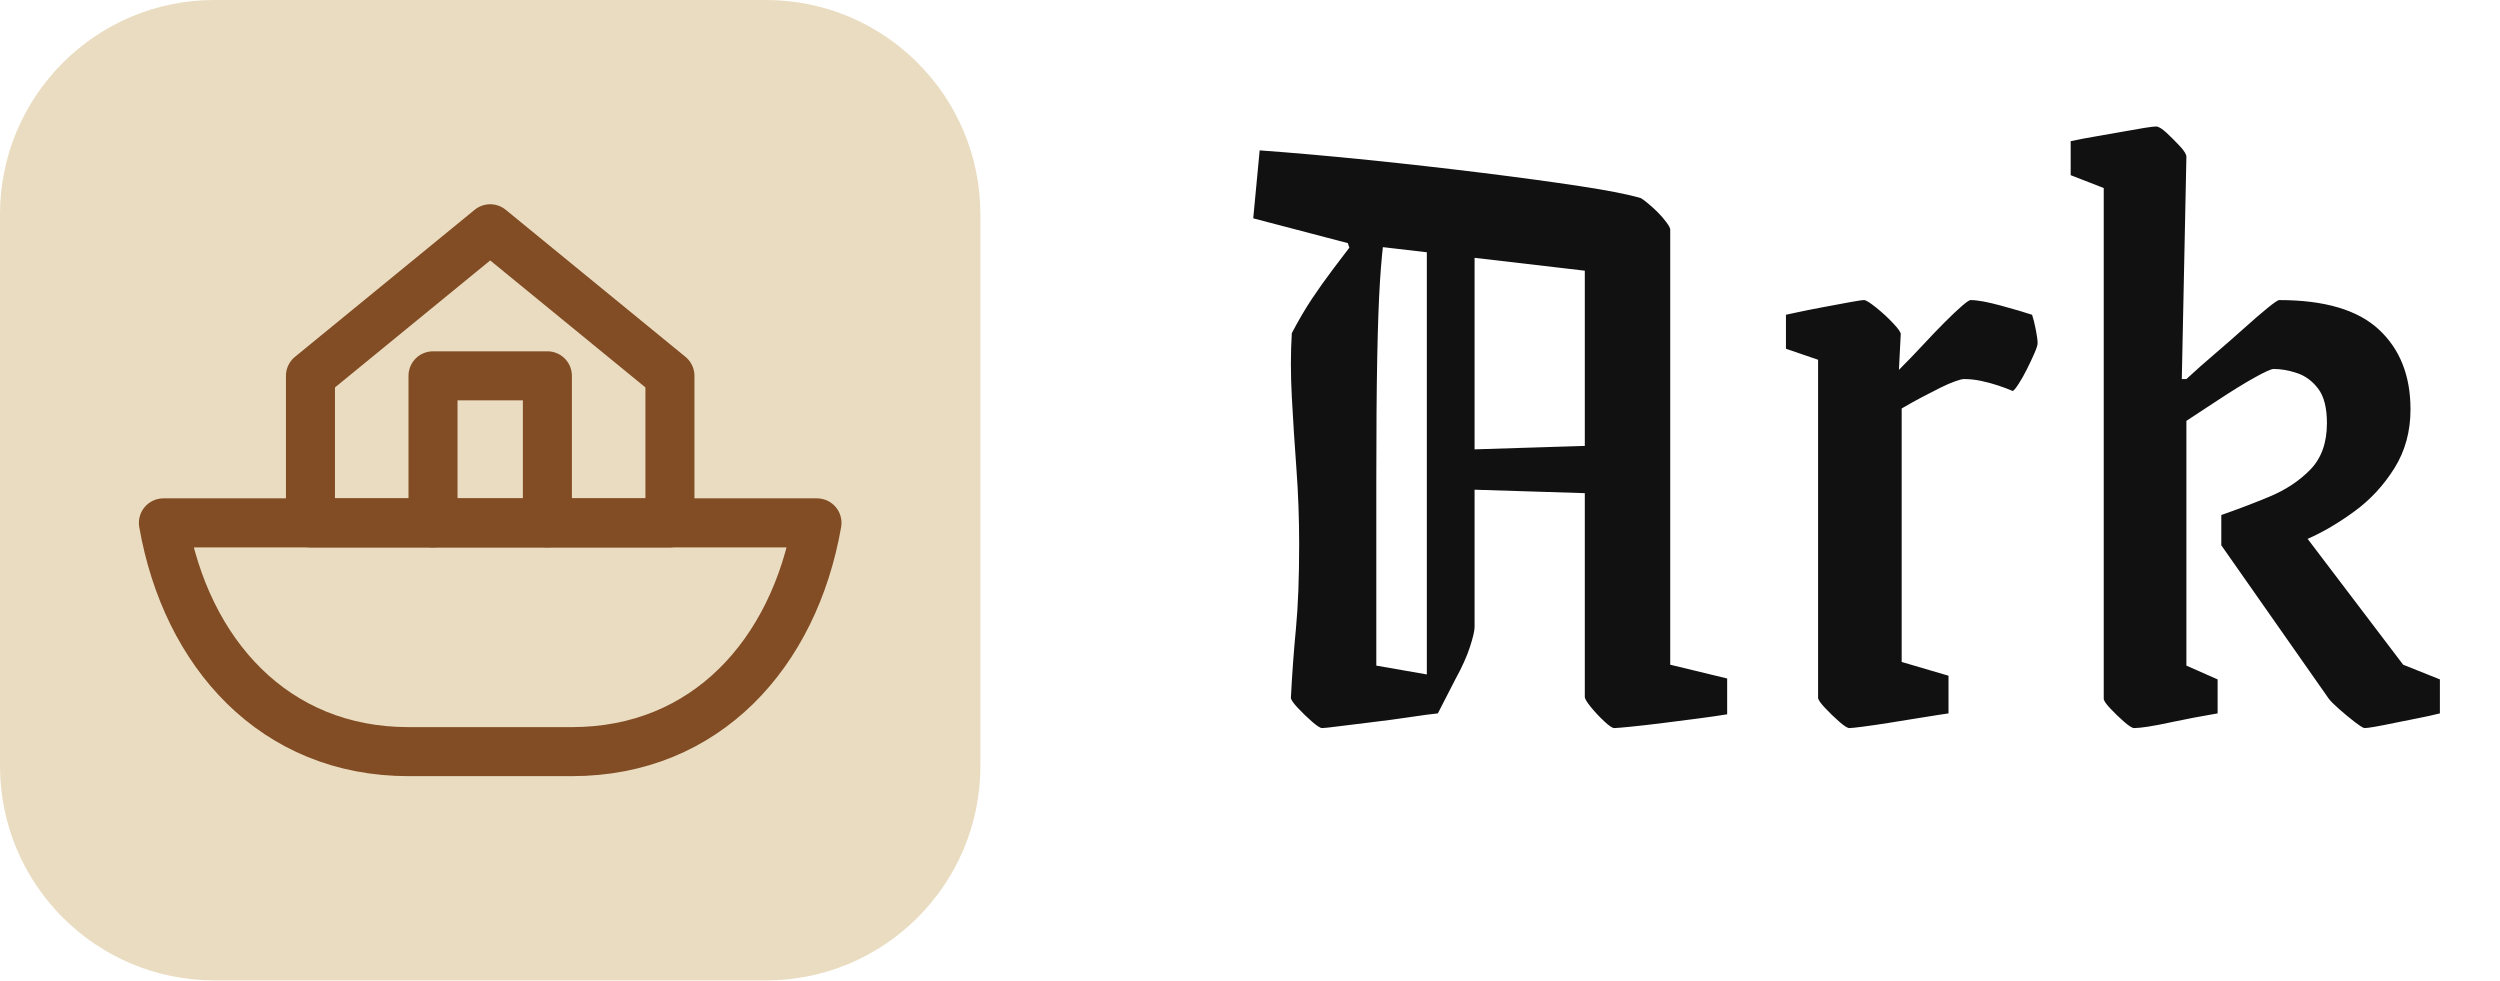
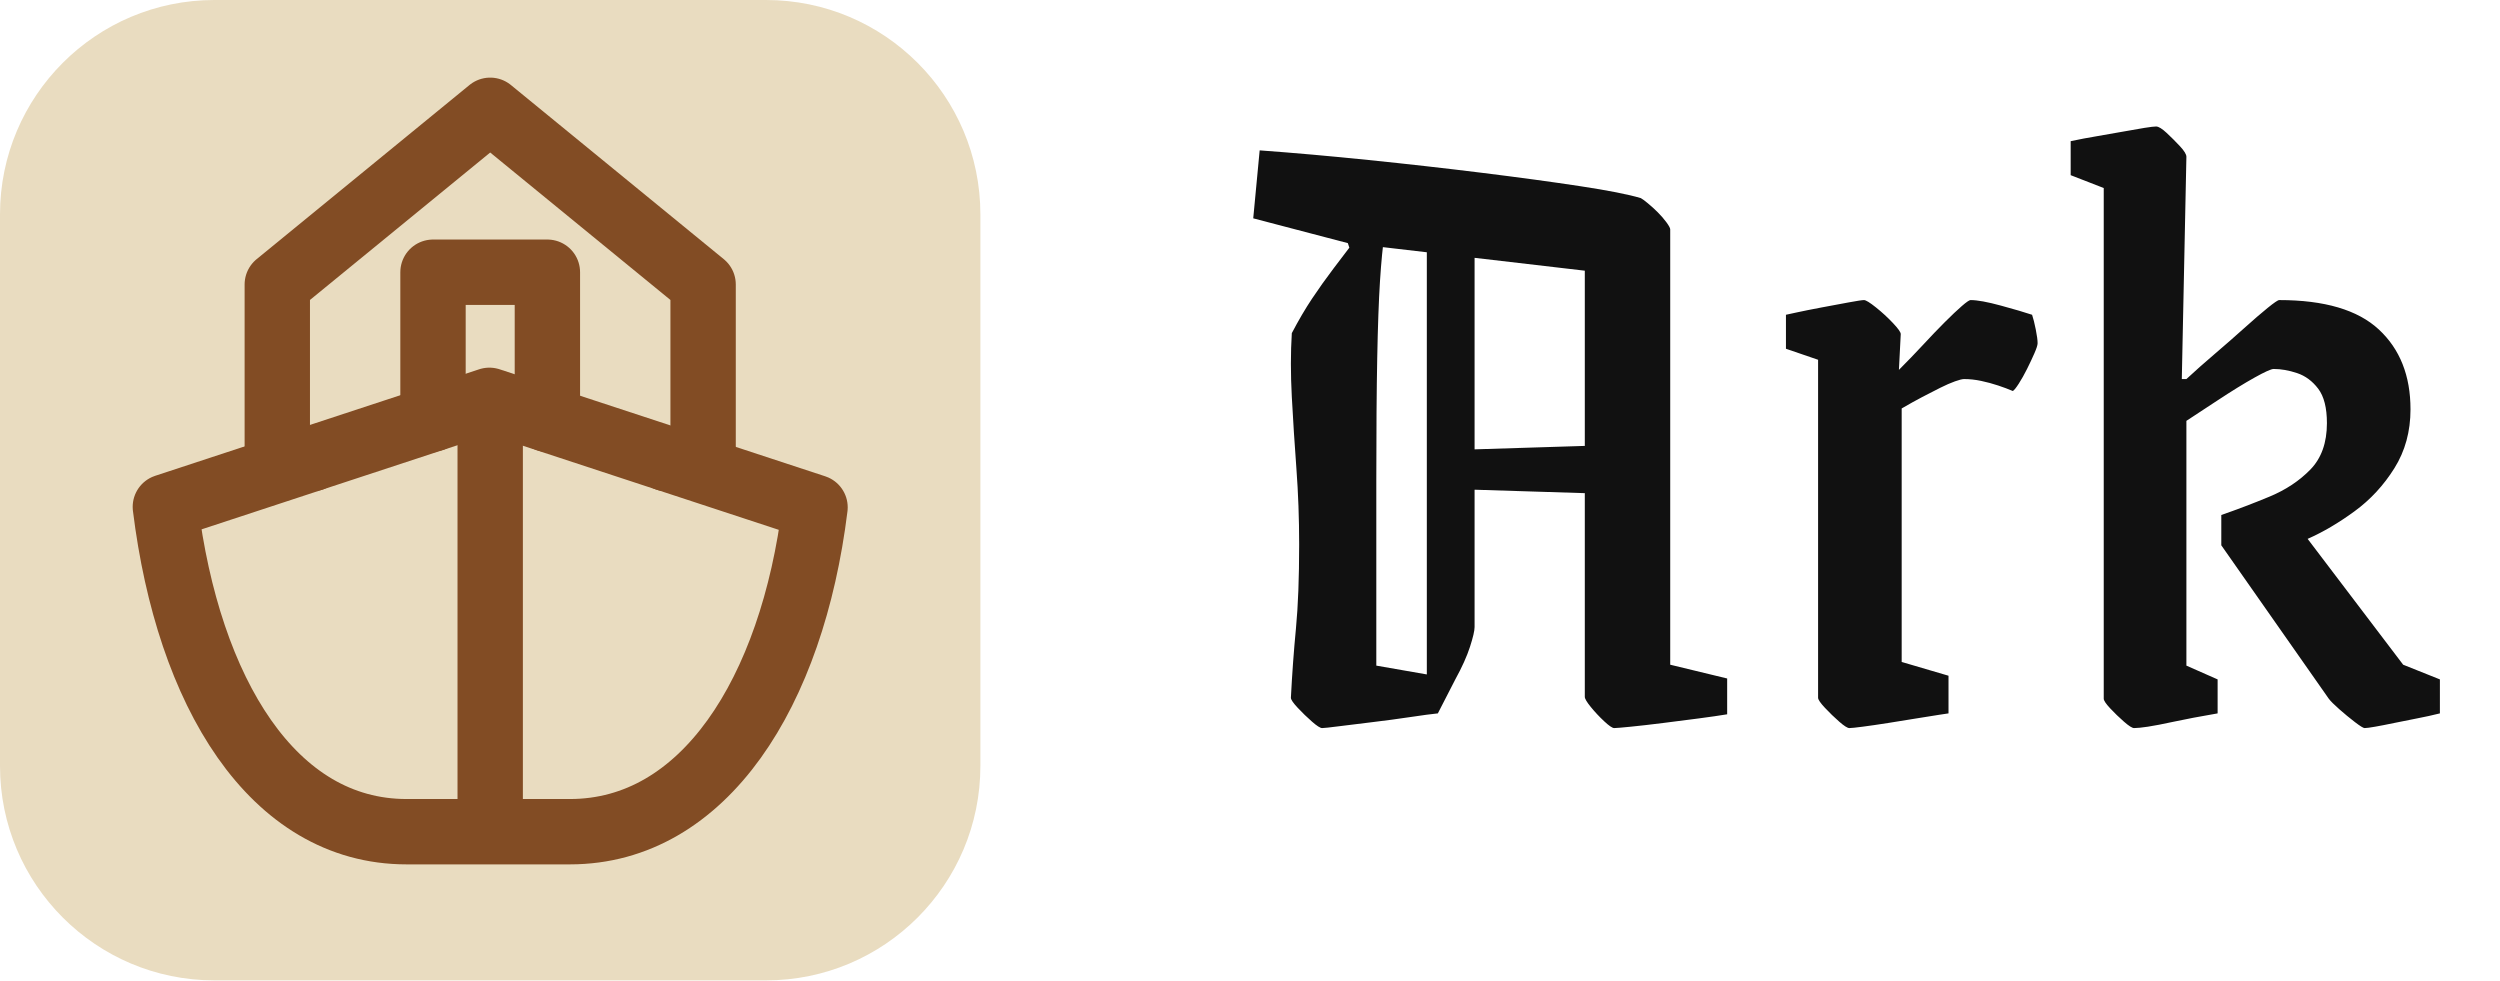
<svg xmlns="http://www.w3.org/2000/svg" width="306" height="120" viewBox="0 0 306 120">
  <rect width="120" height="120" rx="26.25" fill="#e9dcc0" />
-   <g transform="translate(12.000 12.000) scale(4)" fill="none" stroke="none" stroke-width="1.5" stroke-linecap="round" stroke-linejoin="round">
-     <path d="M 2 13 h 20 c -0.7 4 -3.4 7 -7.5 7 h -5 C 5.4 20 2.7 17 2 13 z" fill="none" stroke="#824c24" />
-     <path d="M 6.5 13 V 8.5 L 12 4 l 5.5 4.5 V 13 z" fill="none" stroke="#824c24" />
-     <path d="M 10.25 13 V 8.5 h 3.5 V 13" fill="none" stroke="#824c24" />
+   <g transform="translate(12.000 12.000) scale(4)" fill="none" stroke="none" stroke-width="2" stroke-linecap="round" stroke-linejoin="round">
+     <path d="M 12 0.375 L 18.515 5.705 L 18.515 11.035 L 17.406 11.035 M 6.546 11.035 L 5.485 11.035 L 5.485 5.705 L 12 0.375" fill="none" stroke="#824c24" />
+     <path d="M 10.25 9.817 L 10.25 5.33 L 13.75 5.33 L 13.75 9.83" fill="none" stroke="#824c24" />
+     <path d="M 11.975 9.25 L 21.94 12.525 C 21.24 18.195 18.54 22.45 14.44 22.45 L 9.44 22.45 C 5.34 22.45 2.76 18.18 2.06 12.51 Z" fill="none" stroke="#824c24" />
+     <path d="M 12 9.59 V 22.025" fill="none" stroke="#824c24" />
  </g>
  <path fill="#111111" d="M158.118 40.776Q159.354 38.415 160.591 36.56Q161.828 34.706 163.233 32.851Q164.638 30.996 166.437 28.635H169.472Q169.135 30.883 168.91 34.424Q168.685 37.966 168.573 43.812Q168.46 49.657 168.46 58.82Q168.46 67.982 168.46 81.472L178.129 83.159L175.993 87.318Q174.868 87.43 172.62 87.768Q170.372 88.105 168.011 88.386Q165.65 88.667 163.907 88.892Q162.165 89.117 161.828 89.117Q161.49 89.117 160.591 88.33Q159.692 87.543 158.849 86.644Q158.005 85.744 158.005 85.407Q158.23 81.023 158.624 76.919Q159.017 72.816 159.017 66.633Q159.017 61.911 158.68 57.358Q158.343 52.805 158.118 48.589Q157.893 44.374 158.118 40.776ZM175.206 55.166 196.79 54.491V60.45L175.206 59.775ZM180.489 29.084V76.751Q180.489 77.425 179.927 79.168Q179.365 80.91 178.129 83.159H174.644V29.084ZM153.396 26.724 154.183 18.405Q160.366 18.854 167.505 19.585Q174.644 20.316 181.445 21.159Q188.246 22.002 193.418 22.789Q198.589 23.576 200.837 24.25Q201.062 24.363 201.681 24.869Q202.299 25.375 202.917 25.993Q203.535 26.611 203.985 27.23Q204.435 27.848 204.435 28.073V81.36L211.405 83.046V87.43Q210.056 87.655 207.92 87.936Q205.784 88.217 203.535 88.498Q201.287 88.78 199.601 88.948Q197.914 89.117 197.577 89.117Q197.24 89.117 196.341 88.274Q195.441 87.43 194.711 86.531Q193.98 85.632 193.98 85.294V33.132L168.91 30.209L165.2 30.434L164.975 29.759Z M226.357 89.117Q226.019 89.117 225.12 88.33Q224.221 87.543 223.378 86.644Q222.534 85.744 222.534 85.407V44.036L218.6 42.687V38.528Q218.6 38.528 219.893 38.247Q221.185 37.966 222.984 37.628Q224.783 37.291 226.301 37.01Q227.818 36.729 228.155 36.729Q228.493 36.729 229.617 37.628Q230.741 38.528 231.697 39.54Q232.652 40.551 232.652 40.889L232.427 45.273Q234.001 43.699 235.407 42.181Q236.812 40.664 238.048 39.427Q239.285 38.191 240.128 37.46Q240.971 36.729 241.196 36.729Q242.433 36.729 244.906 37.404Q247.379 38.078 248.728 38.528Q248.953 39.202 249.178 40.327Q249.403 41.451 249.403 42.013Q249.403 42.35 249.009 43.249Q248.616 44.149 248.11 45.161Q247.604 46.172 247.098 46.959Q246.592 47.746 246.368 47.859Q245.581 47.521 244.569 47.184Q243.557 46.847 242.489 46.622Q241.421 46.397 240.409 46.397Q240.072 46.397 239.285 46.678Q238.498 46.959 237.486 47.465Q236.475 47.971 235.294 48.589Q234.114 49.208 232.765 49.995V81.023L238.498 82.709V87.318Q238.498 87.318 237.374 87.487Q236.25 87.655 234.563 87.936Q232.877 88.217 231.078 88.498Q229.28 88.78 227.987 88.948Q226.694 89.117 226.357 89.117Z M267.615 46.397V81.472L271.437 83.159V87.318Q268.177 87.88 266.097 88.33Q264.017 88.78 262.893 88.948Q261.769 89.117 261.207 89.117Q260.87 89.117 259.97 88.33Q259.071 87.543 258.284 86.7Q257.497 85.857 257.497 85.519V23.014L253.45 21.44V17.28Q255.024 16.943 256.71 16.662Q258.396 16.381 259.914 16.1Q261.432 15.819 262.5 15.65Q263.568 15.482 263.905 15.482Q264.355 15.482 265.198 16.269Q266.041 17.056 266.828 17.899Q267.615 18.742 267.615 19.192L267.053 46.397ZM289.424 89.117Q289.2 89.117 288.244 88.386Q287.288 87.655 286.333 86.812Q285.377 85.969 285.04 85.519L271.887 66.745V63.035Q274.81 62.024 277.789 60.787Q280.768 59.55 282.792 57.471Q284.815 55.391 284.815 51.793Q284.815 48.983 283.747 47.578Q282.679 46.172 281.161 45.666Q279.644 45.161 278.295 45.161Q277.845 45.161 275.934 46.229Q274.023 47.297 271.381 49.039Q268.739 50.782 265.816 52.693V46.397H267.615Q269.189 44.936 271.1 43.306Q273.011 41.676 274.697 40.158Q276.384 38.64 277.564 37.685Q278.744 36.729 278.969 36.729Q287.288 36.729 291.167 40.327Q295.045 43.924 295.045 50.107Q295.045 54.154 293.078 57.302Q291.111 60.45 288.188 62.586Q285.265 64.722 282.454 65.958L294.146 81.36L298.643 83.159V87.318Q297.294 87.655 295.832 87.936Q294.371 88.217 293.022 88.498Q291.673 88.78 290.717 88.948Q289.762 89.117 289.424 89.117Z" />
</svg>
